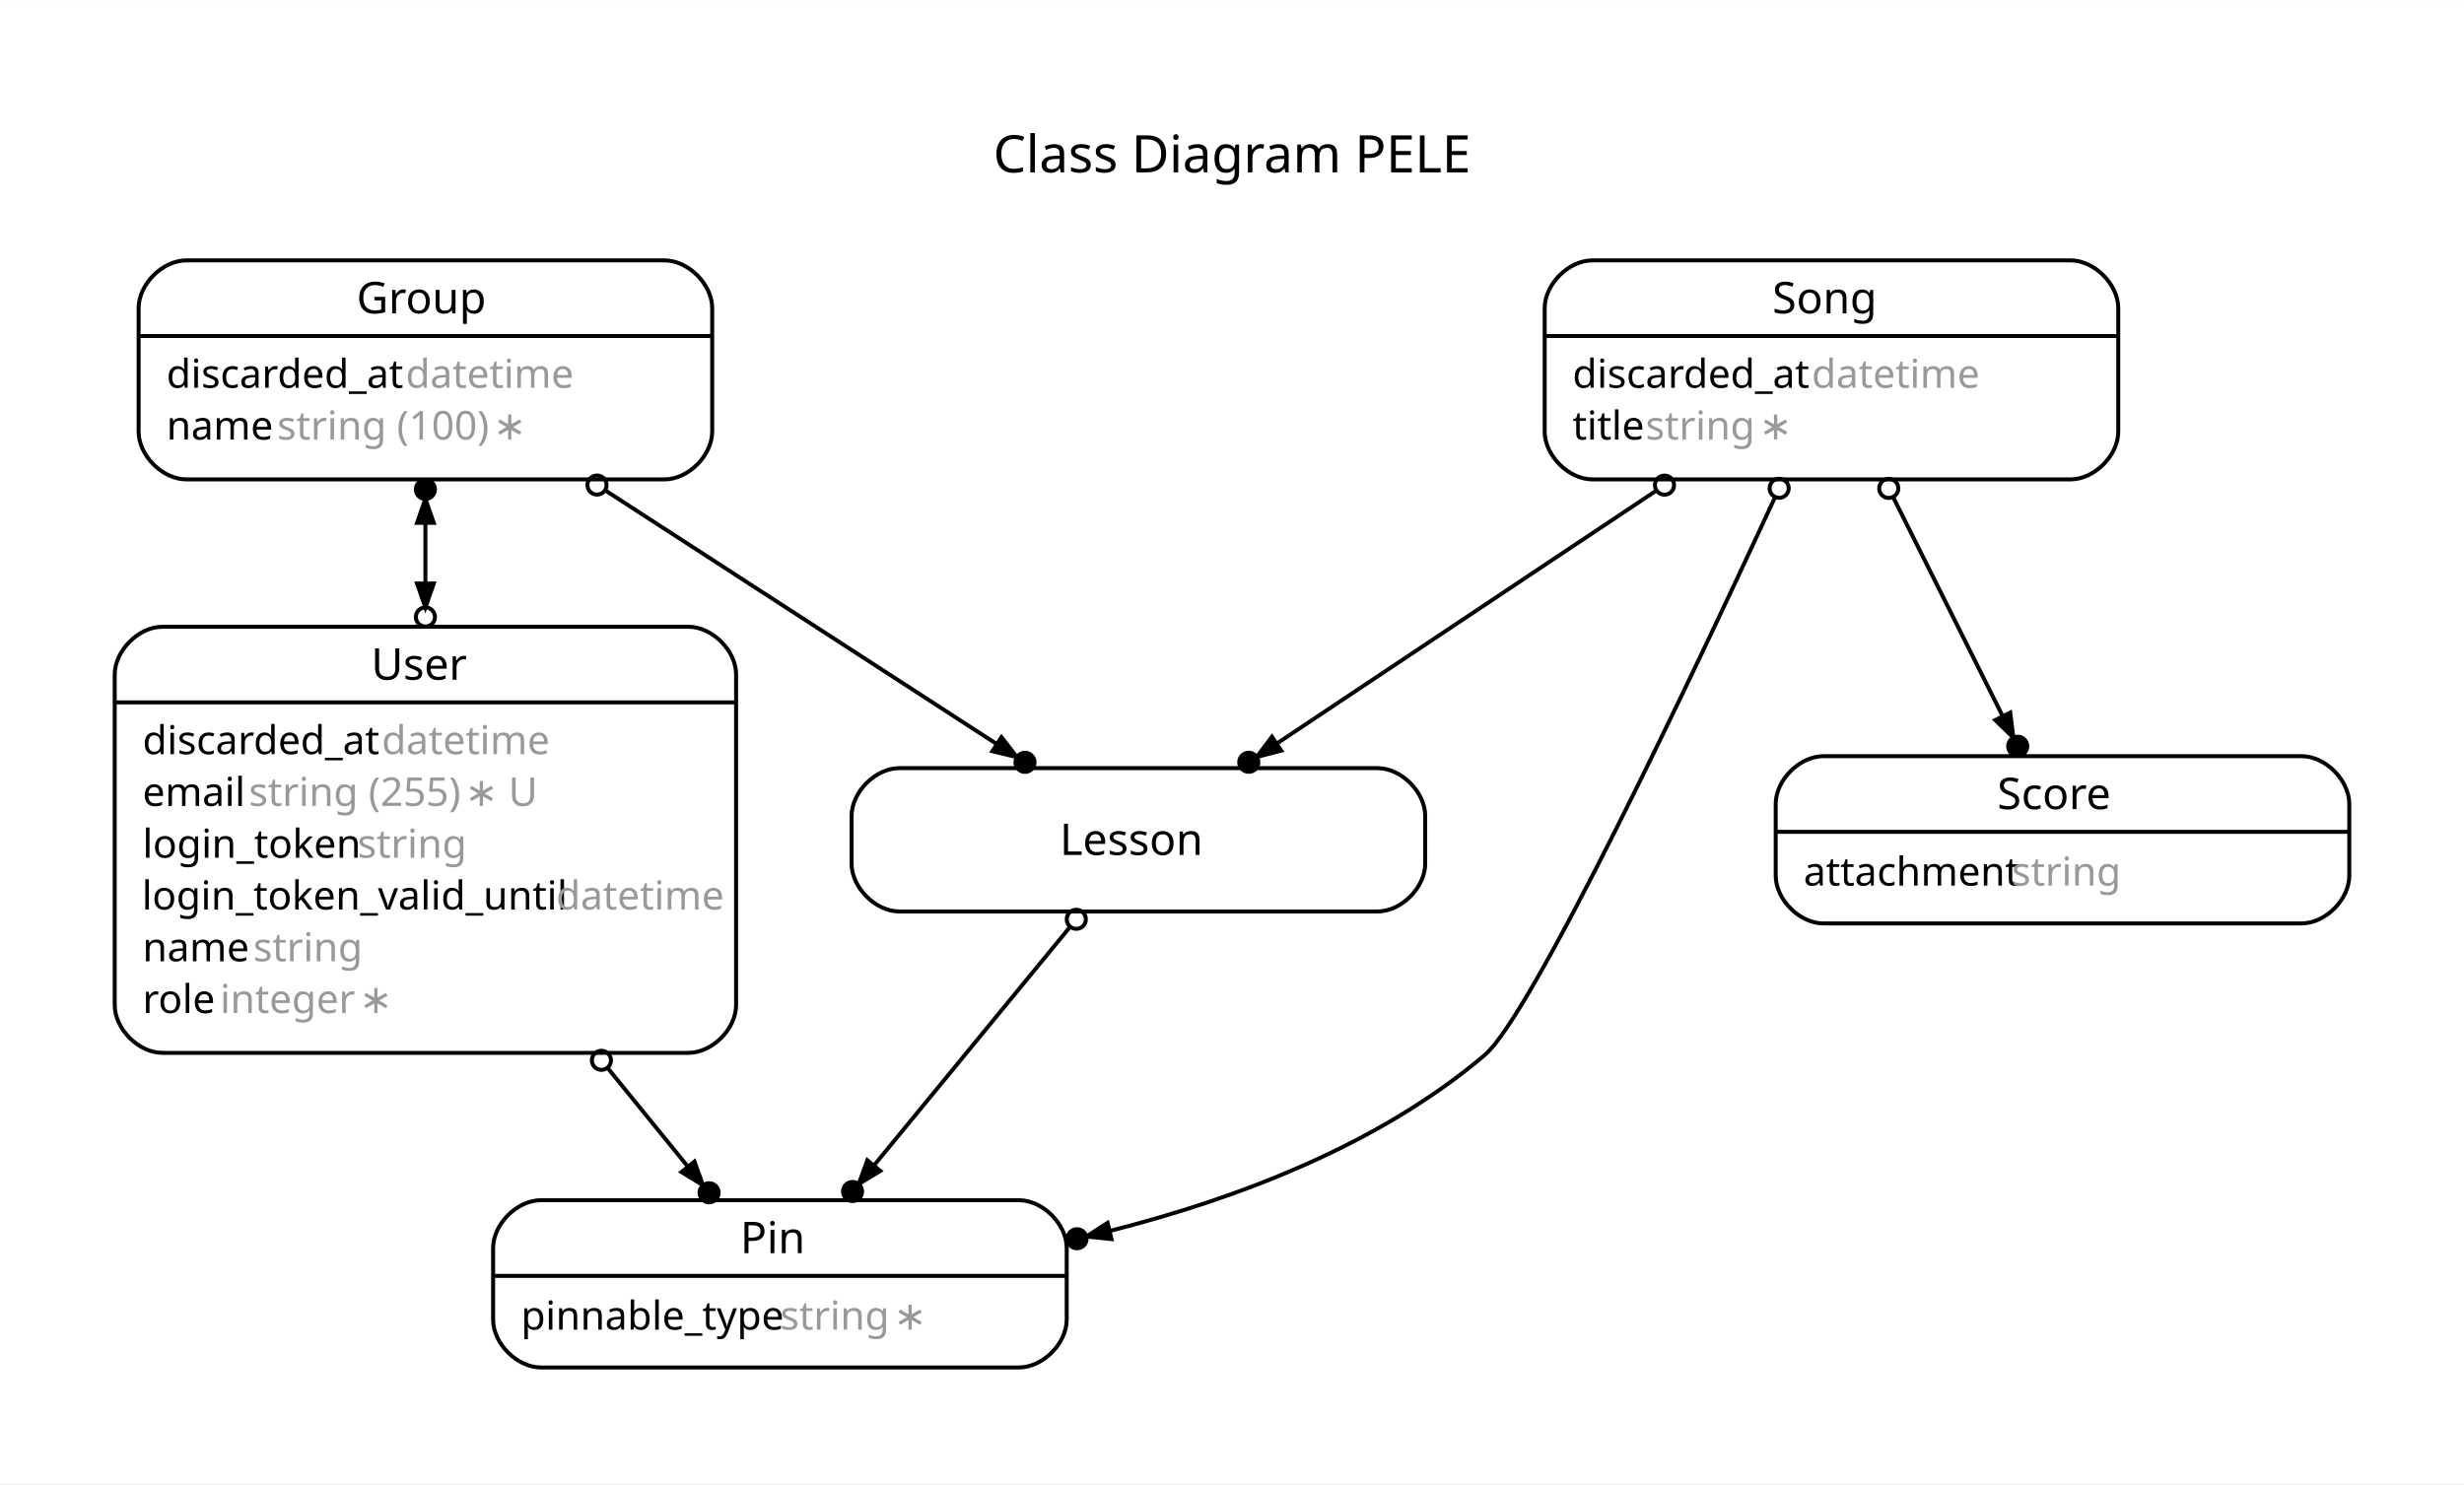
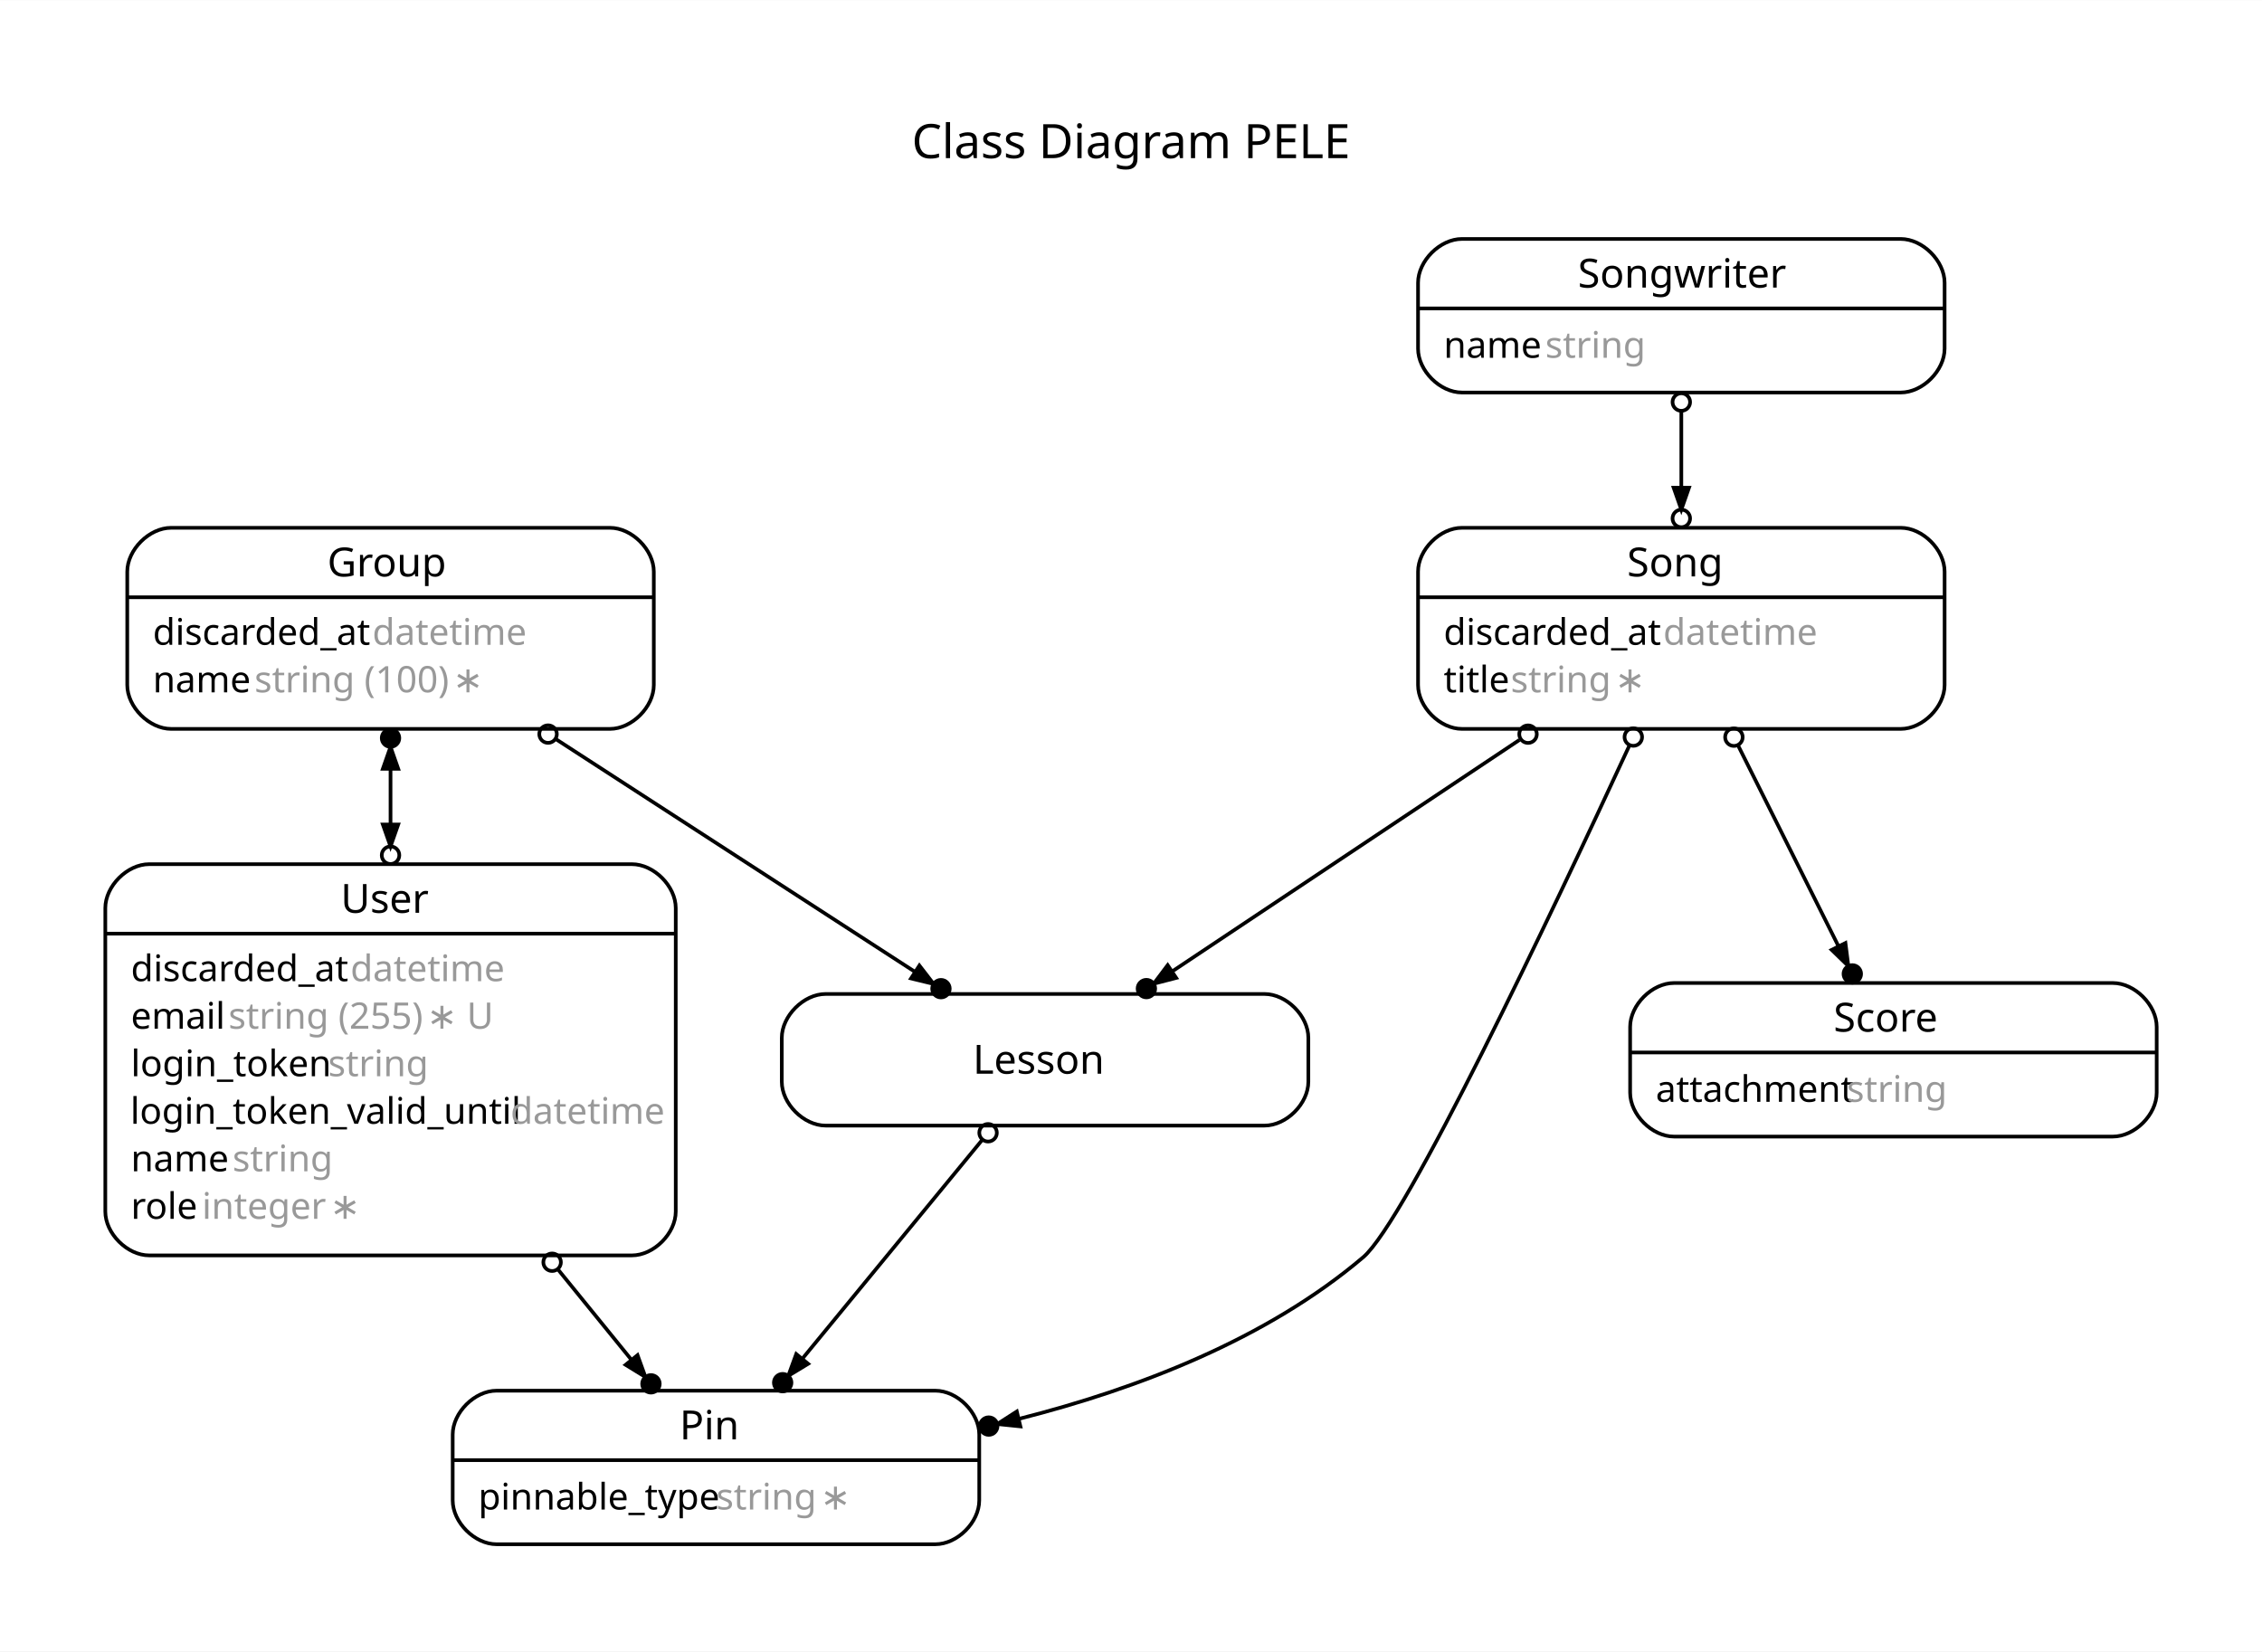
- <svg xmlns="http://www.w3.org/2000/svg" width="619pt" height="373pt" viewBox="0.00 0.00 618.60 372.60">
-   <g id="graph0" class="graph" transform="scale(1 1) rotate(0) translate(28.8 343.8)">
-     <polygon fill="white" stroke="transparent" points="-28.8,28.8 -28.8,-343.8 589.8,-343.8 589.8,28.8 -28.8,28.8" />
-     <text text-anchor="middle" x="280.5" y="-300.6" font-family="Arial BoldMT" font-size="13.00">Class Diagram PELE</text>
+ <svg xmlns="http://www.w3.org/2000/svg" width="619pt" height="452pt" viewBox="0.00 0.00 618.60 451.60">
+   <g id="graph0" class="graph" transform="scale(1 1) rotate(0) translate(28.8 422.8)">
+     <polygon fill="white" stroke="transparent" points="-28.8,28.8 -28.8,-422.8 589.8,-422.8 589.8,28.8 -28.8,28.8" />
+     <text text-anchor="middle" x="280.5" y="-379.6" font-family="Arial BoldMT" font-size="13.00">Class Diagram PELE</text>
    <g id="node1" class="node">
      <path fill="none" stroke="black" d="M18,-223.5C18,-223.5 138,-223.5 138,-223.5 144,-223.5 150,-229.5 150,-235.5 150,-235.5 150,-266.5 150,-266.5 150,-272.5 144,-278.5 138,-278.5 138,-278.5 18,-278.5 18,-278.5 12,-278.5 6,-272.5 6,-266.5 6,-266.5 6,-235.5 6,-235.5 6,-229.5 12,-223.5 18,-223.5" />
      <text text-anchor="start" x="60.71" y="-265.2" font-family="Arial BoldMT" font-size="11.00">Group</text>
      <polyline fill="none" stroke="black" points="6,-259.5 150,-259.5 " />
      <text text-anchor="start" x="13" y="-246.5" font-family="ArialMT" font-size="10.00">discarded_at </text>
      <text text-anchor="start" x="73.04" y="-246.5" font-family="Arial ItalicMT" font-size="10.00" fill="#999999">datetime</text>
      <text text-anchor="start" x="13" y="-233.5" font-family="ArialMT" font-size="10.00">name </text>
      <text text-anchor="start" x="40.79" y="-233.5" font-family="Arial ItalicMT" font-size="10.00" fill="#999999">string (100) ∗</text>
    </g>
    <g id="node2" class="node">
      <path fill="none" stroke="black" d="M197,-115C197,-115 317,-115 317,-115 323,-115 329,-121 329,-127 329,-127 329,-139 329,-139 329,-145 323,-151 317,-151 317,-151 197,-151 197,-151 191,-151 185,-145 185,-139 185,-139 185,-127 185,-127 185,-121 191,-115 197,-115" />
      <text text-anchor="start" x="237.26" y="-129.2" font-family="Arial BoldMT" font-size="11.00">Lesson</text>
    </g>
    <g id="edge2" class="edge">
      <path fill="none" stroke="black" d="M123.14,-220.75C153.6,-201.01 193.23,-175.33 221.45,-157.04" />
      <ellipse fill="none" stroke="black" cx="121.08" cy="-222.08" rx="2.4" ry="2.4" />
      <ellipse fill="black" stroke="black" cx="228.53" cy="-152.45" rx="2.4" ry="2.4" />
      <polygon fill="black" stroke="black" points="222.63,-158.78 226.52,-153.75 220.34,-155.25 222.63,-158.78" />
    </g>
    <g id="node5" class="node">
      <path fill="none" stroke="black" d="M371,-223.5C371,-223.5 491,-223.5 491,-223.5 497,-223.5 503,-229.5 503,-235.5 503,-235.5 503,-266.5 503,-266.5 503,-272.5 497,-278.5 491,-278.5 491,-278.5 371,-278.5 371,-278.5 365,-278.5 359,-272.5 359,-266.5 359,-266.5 359,-235.5 359,-235.5 359,-229.5 365,-223.5 371,-223.5" />
      <text text-anchor="start" x="416.16" y="-265.2" font-family="Arial BoldMT" font-size="11.00">Song</text>
      <polyline fill="none" stroke="black" points="359,-259.5 503,-259.5 " />
      <text text-anchor="start" x="366" y="-246.5" font-family="ArialMT" font-size="10.00">discarded_at </text>
      <text text-anchor="start" x="426.04" y="-246.5" font-family="Arial ItalicMT" font-size="10.00" fill="#999999">datetime</text>
      <text text-anchor="start" x="366" y="-233.5" font-family="ArialMT" font-size="10.00">title </text>
      <text text-anchor="start" x="384.34" y="-233.5" font-family="Arial ItalicMT" font-size="10.00" fill="#999999">string ∗</text>
    </g>
-     <g id="node6" class="node">
+     <g id="node7" class="node">
      <path fill="none" stroke="black" d="M12,-79.5C12,-79.5 144,-79.5 144,-79.5 150,-79.5 156,-85.5 156,-91.5 156,-91.5 156,-174.5 156,-174.5 156,-180.5 150,-186.5 144,-186.5 144,-186.5 12,-186.5 12,-186.5 6,-186.5 0,-180.5 0,-174.5 0,-174.5 0,-91.5 0,-91.5 0,-85.5 6,-79.5 12,-79.5" />
      <text text-anchor="start" x="64.39" y="-173.2" font-family="Arial BoldMT" font-size="11.00">User</text>
      <polyline fill="none" stroke="black" points="0,-167.5 156,-167.5 " />
      <text text-anchor="start" x="7" y="-154.5" font-family="ArialMT" font-size="10.00">discarded_at </text>
      <text text-anchor="start" x="67.04" y="-154.5" font-family="Arial ItalicMT" font-size="10.00" fill="#999999">datetime</text>
      <text text-anchor="start" x="7" y="-141.5" font-family="ArialMT" font-size="10.00">email </text>
      <text text-anchor="start" x="33.67" y="-141.5" font-family="Arial ItalicMT" font-size="10.00" fill="#999999">string (255) ∗ U</text>
      <text text-anchor="start" x="7" y="-128.5" font-family="ArialMT" font-size="10.00">login_token </text>
      <text text-anchor="start" x="60.93" y="-128.5" font-family="Arial ItalicMT" font-size="10.00" fill="#999999">string</text>
      <text text-anchor="start" x="6.84" y="-115.5" font-family="ArialMT" font-size="10.00">login_token_valid_until </text>
      <text text-anchor="start" x="110.81" y="-115.5" font-family="Arial ItalicMT" font-size="10.00" fill="#999999">datetime</text>
      <text text-anchor="start" x="7" y="-102.5" font-family="ArialMT" font-size="10.00">name </text>
      <text text-anchor="start" x="34.79" y="-102.5" font-family="Arial ItalicMT" font-size="10.00" fill="#999999">string</text>
      <text text-anchor="start" x="7" y="-89.5" font-family="ArialMT" font-size="10.00">role </text>
      <text text-anchor="start" x="26.45" y="-89.5" font-family="Arial ItalicMT" font-size="10.00" fill="#999999">integer ∗</text>
    </g>
    <g id="edge1" class="edge">
      <path fill="none" stroke="black" d="M78,-212.55C78,-207.76 78,-202.74 78,-197.68" />
      <ellipse fill="black" stroke="black" cx="78" cy="-220.99" rx="2.4" ry="2.4" />
      <polygon fill="black" stroke="black" points="75.9,-212.59 78,-218.59 80.1,-212.59 75.9,-212.59" />
      <ellipse fill="none" stroke="black" cx="78" cy="-188.95" rx="2.4" ry="2.4" />
      <polygon fill="black" stroke="black" points="80.1,-197.35 78,-191.35 75.9,-197.35 80.1,-197.35" />
    </g>
    <g id="node3" class="node">
      <path fill="none" stroke="black" d="M107,-0.5C107,-0.5 227,-0.5 227,-0.5 233,-0.5 239,-6.5 239,-12.5 239,-12.5 239,-30.5 239,-30.5 239,-36.5 233,-42.5 227,-42.5 227,-42.5 107,-42.5 107,-42.5 101,-42.5 95,-36.5 95,-30.5 95,-30.5 95,-12.5 95,-12.5 95,-6.5 101,-0.5 107,-0.5" />
      <text text-anchor="start" x="157.05" y="-29.2" font-family="Arial BoldMT" font-size="11.00">Pin</text>
      <polyline fill="none" stroke="black" points="95,-23.5 239,-23.5 " />
      <text text-anchor="start" x="102" y="-10" font-family="ArialMT" font-size="10.00">pinnable_type </text>
      <text text-anchor="start" x="167.05" y="-10" font-family="Arial ItalicMT" font-size="10.00" fill="#999999">string ∗</text>
    </g>
-     <g id="edge4" class="edge">
+     <g id="edge5" class="edge">
      <path fill="none" stroke="black" d="M239.82,-111.1C225.89,-94.15 206.11,-70.09 190.68,-51.31" />
      <ellipse fill="none" stroke="black" cx="241.41" cy="-113.04" rx="2.4" ry="2.4" />
      <ellipse fill="black" stroke="black" cx="185.24" cy="-44.69" rx="2.4" ry="2.4" />
      <polygon fill="black" stroke="black" points="192.2,-49.85 186.77,-46.55 188.95,-52.52 192.2,-49.85" />
    </g>
    <g id="node4" class="node">
      <path fill="none" stroke="black" d="M429,-112C429,-112 549,-112 549,-112 555,-112 561,-118 561,-124 561,-124 561,-142 561,-142 561,-148 555,-154 549,-154 549,-154 429,-154 429,-154 423,-154 417,-148 417,-142 417,-142 417,-124 417,-124 417,-118 423,-112 429,-112" />
      <text text-anchor="start" x="472.63" y="-140.7" font-family="Arial BoldMT" font-size="11.00">Score</text>
      <polyline fill="none" stroke="black" points="417,-135 561,-135 " />
      <text text-anchor="start" x="424" y="-121.5" font-family="ArialMT" font-size="10.00">attachment </text>
      <text text-anchor="start" x="476.25" y="-121.5" font-family="Arial ItalicMT" font-size="10.00" fill="#999999">string</text>
    </g>
-     <g id="edge8" class="edge">
+     <g id="edge9" class="edge">
      <path fill="none" stroke="black" d="M386.72,-220.48C357.28,-200.85 319.16,-175.44 291.88,-157.25" />
      <ellipse fill="none" stroke="black" cx="389.08" cy="-222.06" rx="2.4" ry="2.4" />
      <ellipse fill="black" stroke="black" cx="284.71" cy="-152.47" rx="2.4" ry="2.4" />
      <polygon fill="black" stroke="black" points="292.86,-155.39 286.71,-153.8 290.53,-158.88 292.86,-155.39" />
    </g>
-     <g id="edge5" class="edge">
+     <g id="edge6" class="edge">
      <path fill="none" stroke="black" d="M416.85,-219.06C395.33,-172.54 355.65,-88.9 344,-79 317.61,-56.57 282.23,-43.01 250.03,-34.84" />
      <ellipse fill="none" stroke="black" cx="417.87" cy="-221.27" rx="2.4" ry="2.4" />
      <ellipse fill="black" stroke="black" cx="241.59" cy="-32.82" rx="2.4" ry="2.4" />
      <polygon fill="black" stroke="black" points="250.25,-32.73 243.92,-33.38 249.27,-36.81 250.25,-32.73" />
    </g>
-     <g id="edge7" class="edge">
+     <g id="edge8" class="edge">
      <path fill="none" stroke="black" d="M446.58,-218.85C455.05,-201.89 465.49,-181.01 473.9,-164.21" />
      <ellipse fill="none" stroke="black" cx="445.38" cy="-221.24" rx="2.4" ry="2.4" />
      <ellipse fill="black" stroke="black" cx="477.76" cy="-156.49" rx="2.4" ry="2.4" />
      <polygon fill="black" stroke="black" points="475.88,-164.94 476.68,-158.63 472.12,-163.06 475.88,-164.94" />
    </g>
-     <g id="edge6" class="edge">
+     <g id="node6" class="node">
+       <path fill="none" stroke="black" d="M371,-315.5C371,-315.5 491,-315.5 491,-315.5 497,-315.5 503,-321.5 503,-327.5 503,-327.5 503,-345.5 503,-345.5 503,-351.5 497,-357.5 491,-357.5 491,-357.5 371,-357.5 371,-357.5 365,-357.5 359,-351.5 359,-345.5 359,-345.5 359,-327.5 359,-327.5 359,-321.5 365,-315.5 371,-315.5" />
+       <text text-anchor="start" x="402.71" y="-344.2" font-family="Arial BoldMT" font-size="11.00">Songwriter</text>
+       <polyline fill="none" stroke="black" points="359,-338.5 503,-338.5 " />
+       <text text-anchor="start" x="366" y="-325" font-family="ArialMT" font-size="10.00">name </text>
+       <text text-anchor="start" x="393.79" y="-325" font-family="Arial ItalicMT" font-size="10.00" fill="#999999">string</text>
+     </g>
+     <g id="edge4" class="edge">
+       <path fill="none" stroke="black" d="M431,-310.22C431,-303.75 431,-296.65 431,-289.7" />
+       <ellipse fill="none" stroke="black" cx="431" cy="-312.89" rx="2.4" ry="2.4" />
+       <ellipse fill="none" stroke="black" cx="431" cy="-281.06" rx="2.4" ry="2.4" />
+       <polygon fill="black" stroke="black" points="433.1,-289.46 431,-283.46 428.9,-289.46 433.1,-289.46" />
+     </g>
+     <g id="edge7" class="edge">
      <path fill="none" stroke="black" d="M123.94,-75.48C130.86,-66.97 137.72,-58.52 143.88,-50.95" />
      <ellipse fill="none" stroke="black" cx="122.19" cy="-77.63" rx="2.4" ry="2.4" />
      <ellipse fill="black" stroke="black" cx="149.22" cy="-44.37" rx="2.4" ry="2.4" />
      <polygon fill="black" stroke="black" points="145.55,-52.22 147.71,-46.24 142.29,-49.57 145.55,-52.22" />
    </g>
  </g>
</svg>
